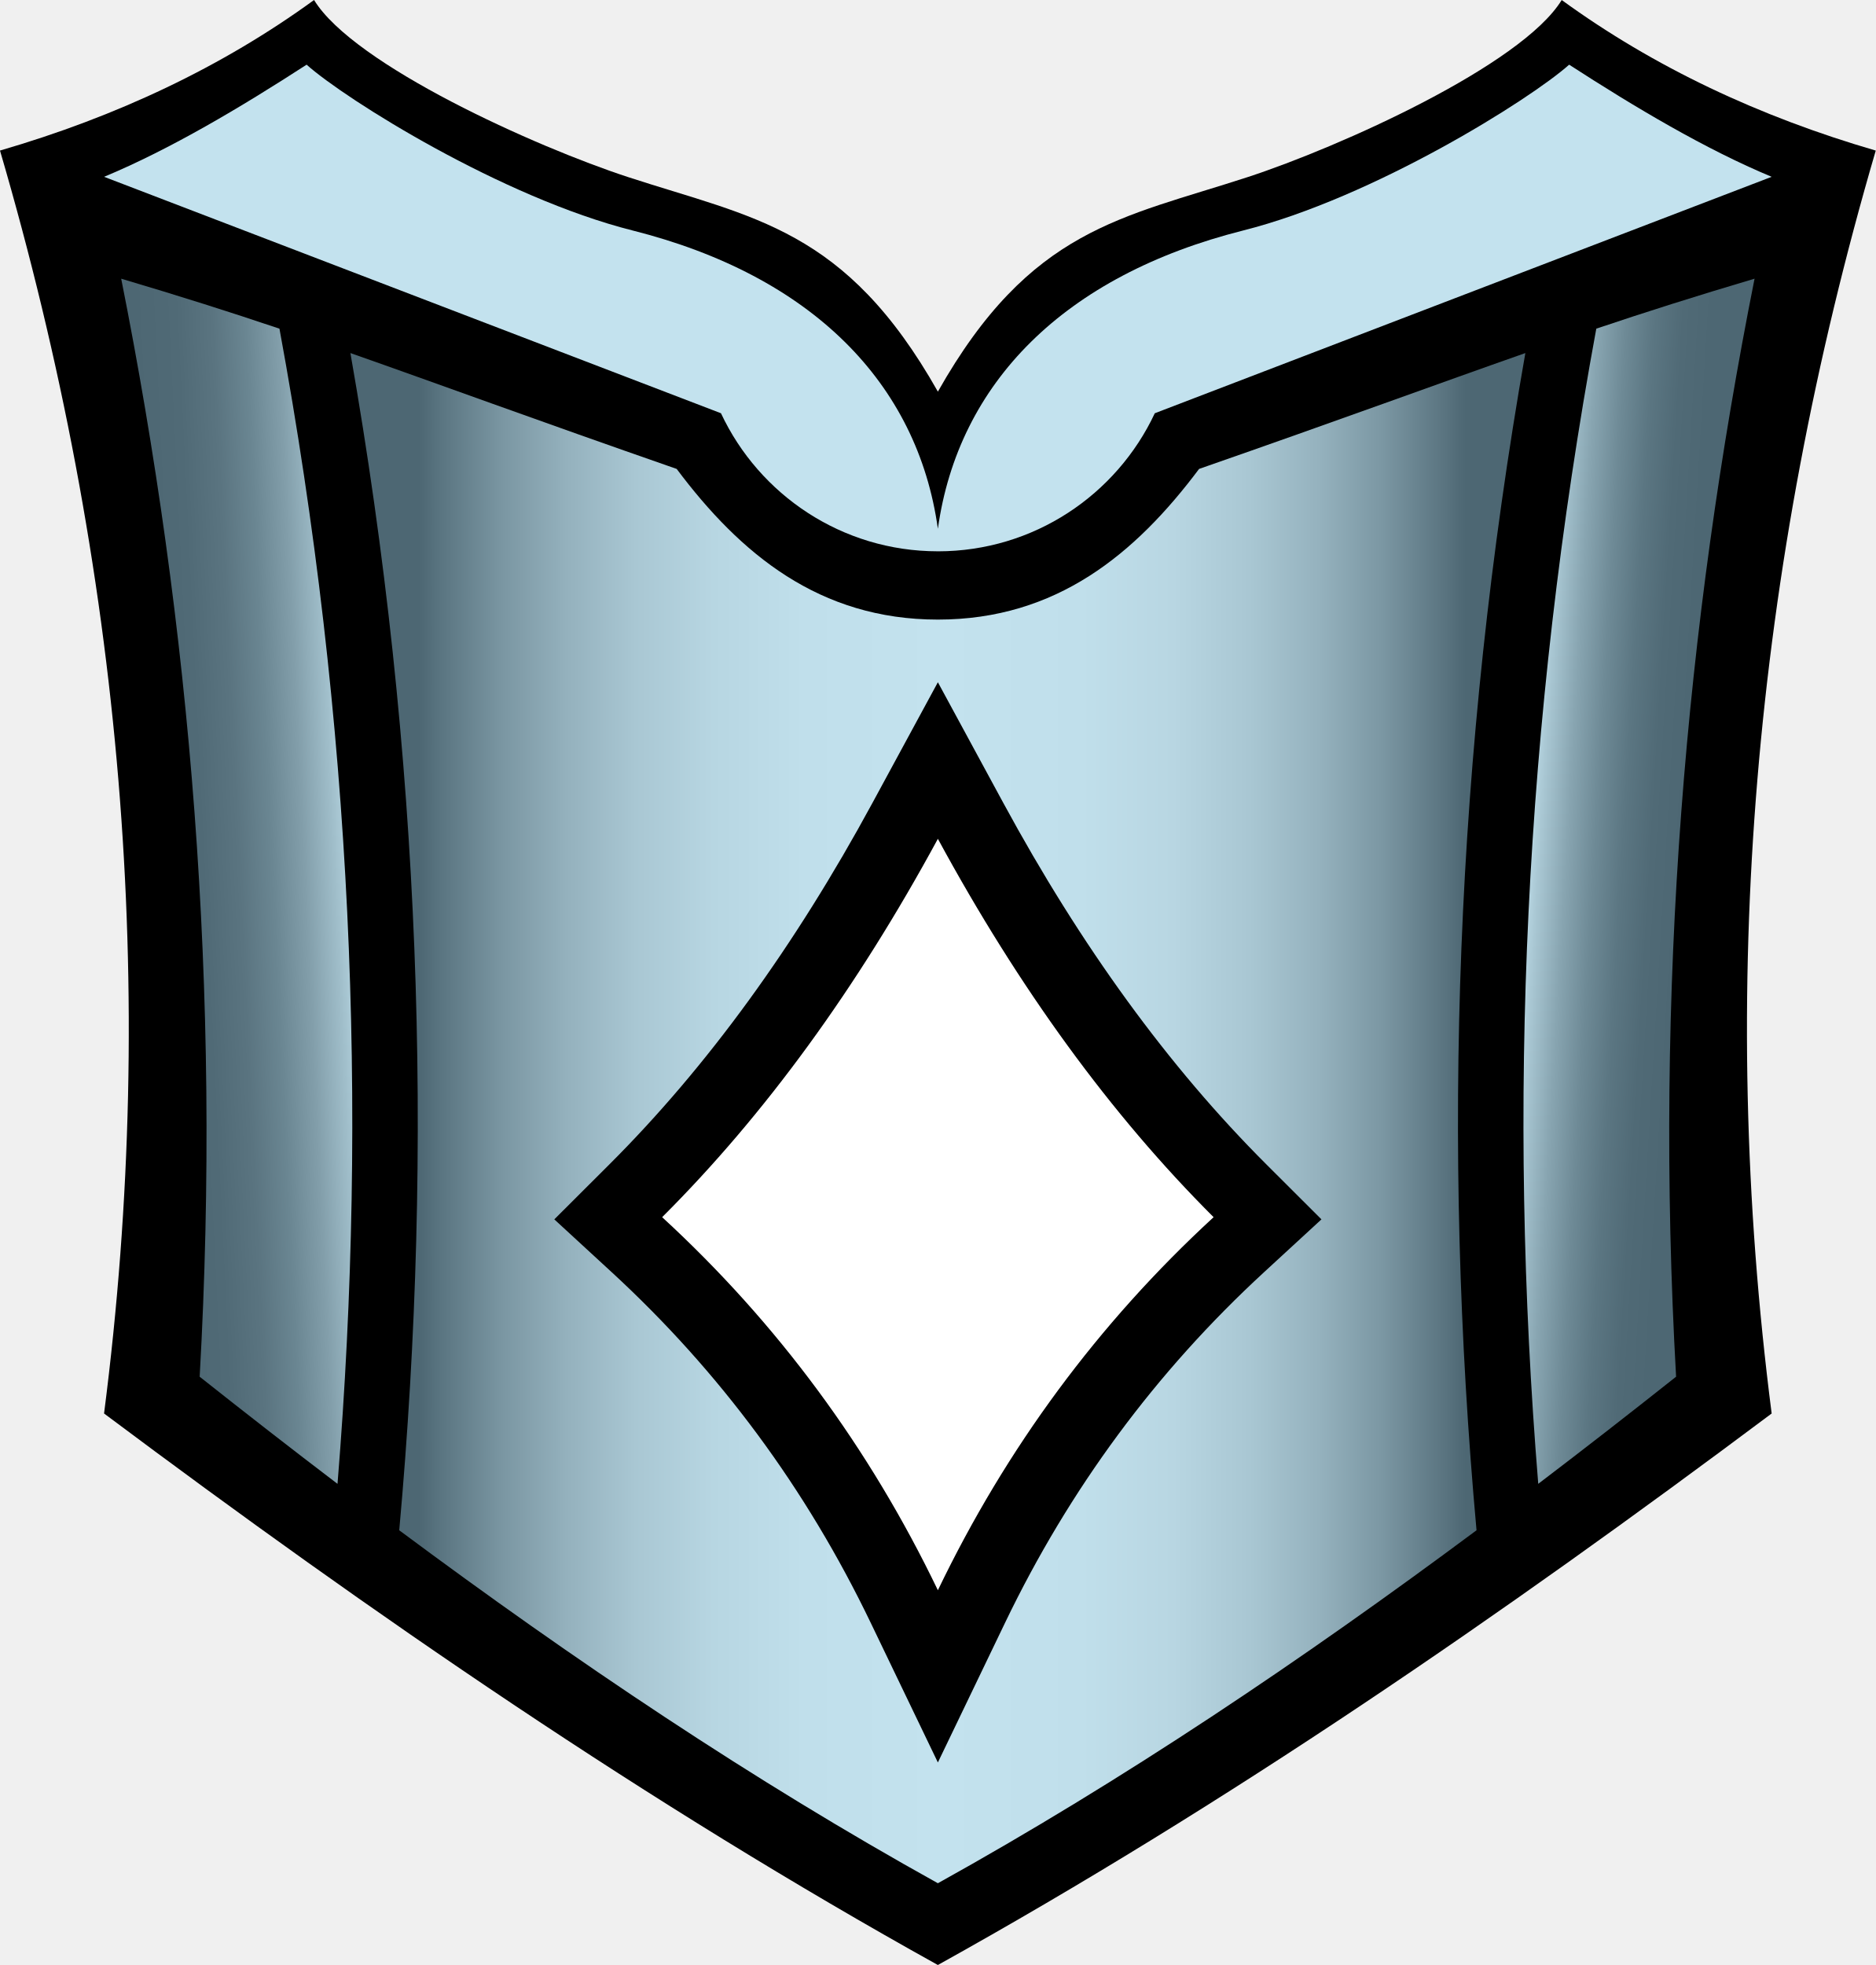
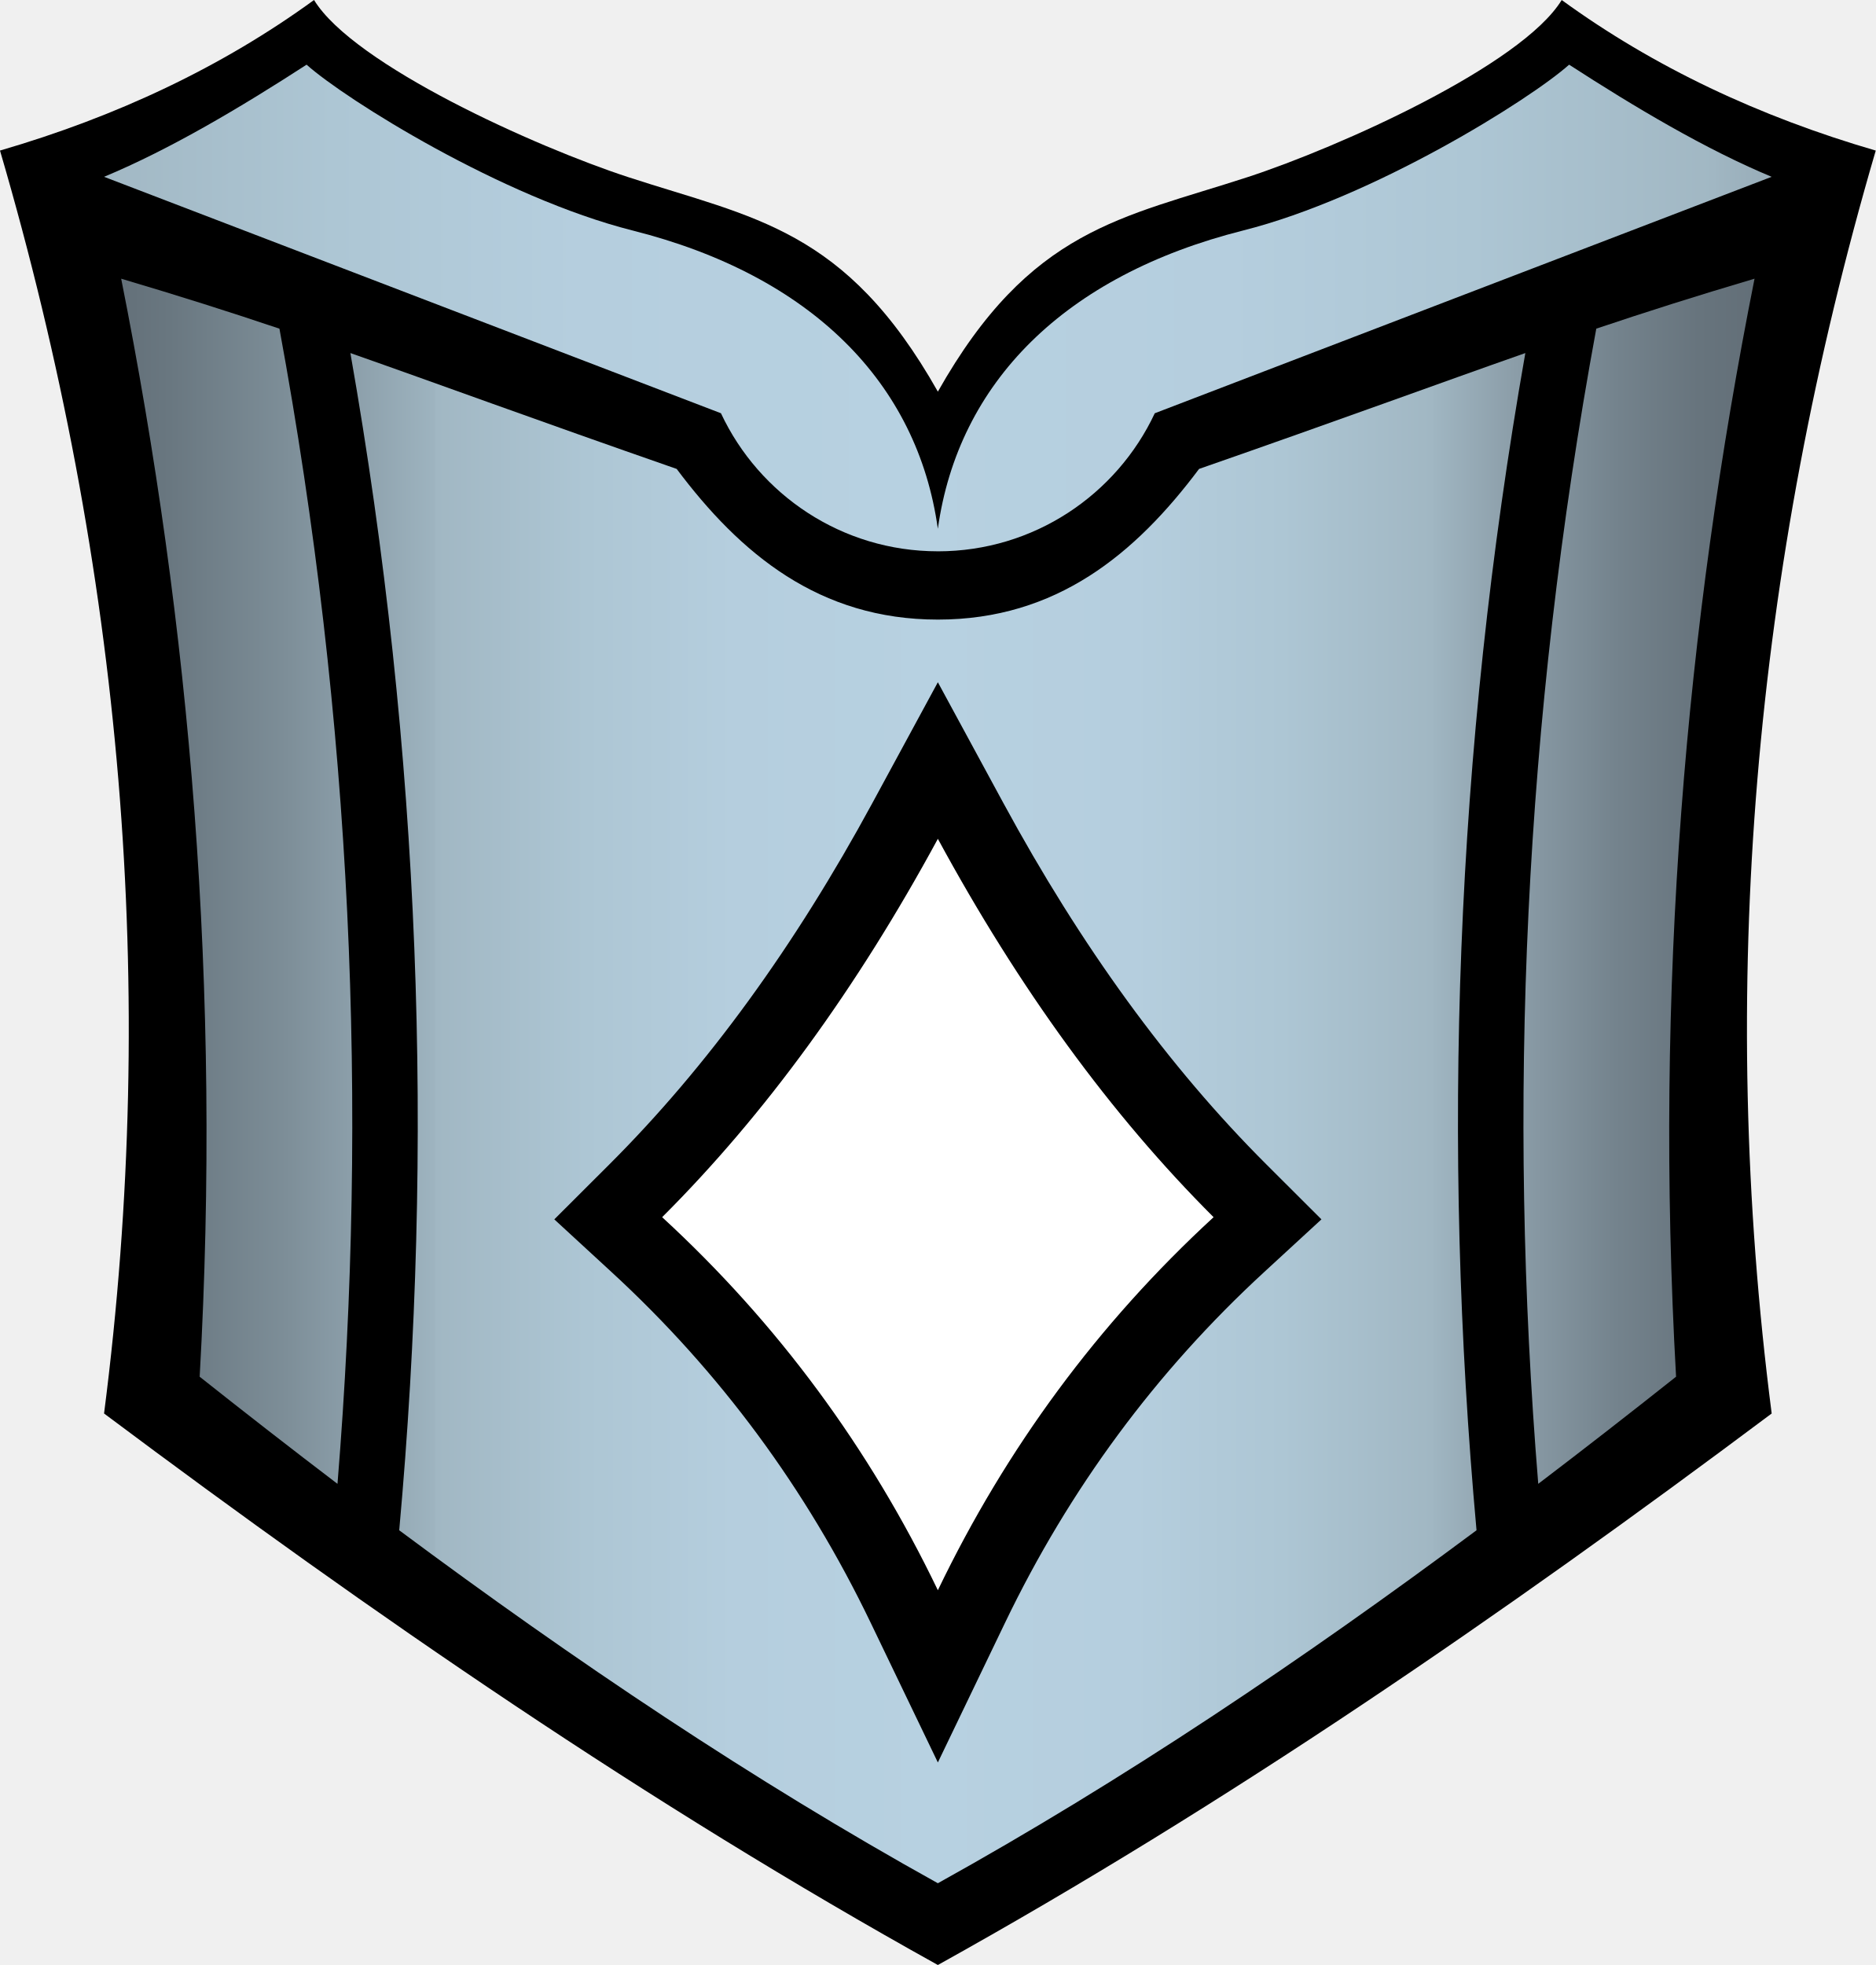
- <svg xmlns="http://www.w3.org/2000/svg" id="Layer_2" width="1031.06" height="1080.01" viewBox="0 0 1031.06 1080.01">
-   <defs>
-     <style>.cls-1{fill:url(#linear-gradient-2);}.cls-2{fill:#fff;}.cls-2,.cls-3,.cls-4,.cls-5,.cls-6{fill-rule:evenodd;}.cls-3{fill:url(#linear-gradient-3);}.cls-4{fill:#c3e2ee;}.cls-6{fill:url(#linear-gradient);}</style>
-     <linearGradient id="linear-gradient" x1="192.61" y1="614.56" x2="838.45" y2="614.56" gradientUnits="userSpaceOnUse">
-       <stop offset=".059" stop-color="#4d6773" />
-       <stop offset=".077" stop-color="#5a7581" />
-       <stop offset=".129" stop-color="#7a96a2" />
-       <stop offset=".184" stop-color="#94b1bd" />
-       <stop offset=".243" stop-color="#a9c7d3" />
-       <stop offset=".309" stop-color="#b7d6e2" />
-       <stop offset=".386" stop-color="#c0dfeb" />
-       <stop offset=".502" stop-color="#c3e2ee" />
-       <stop offset=".622" stop-color="#c0dfeb" />
-       <stop offset=".7" stop-color="#b8d6e2" />
-       <stop offset=".765" stop-color="#a9c7d3" />
-       <stop offset=".824" stop-color="#95b2be" />
-       <stop offset=".878" stop-color="#7b97a3" />
-       <stop offset=".928" stop-color="#5c7682" />
-       <stop offset=".949" stop-color="#4d6773" />
+ <svg xmlns="http://www.w3.org/2000/svg" xmlns:xlink="http://www.w3.org/1999/xlink" id="Layer_2" data-name="Layer 2" viewBox="0 0 1031.05 1080.01" version="1.1" width="1031.05" height="1080.01">
+   <defs id="defs17">
+     <style id="style1">
+       .cls-1, .cls-2, .cls-3, .cls-4 {
+         fill-rule: evenodd;
+         stroke-width: 0px;
+       }
+ 
+       .cls-2 {
+         fill: url(#linear-gradient);
+       }
+ 
+       .cls-3 {
+         fill: #fff;
+       }
+ 
+       .cls-4 {
+         fill: url(#linear-gradient-2);
+       }
+     </style>
+     <linearGradient id="linear-gradient" x1="-439.26" y1="1079.93" x2="-438.26" y2="1079.93" gradientTransform="matrix(916.64,0,0,-1035.08,402699.09,1118399.2)" gradientUnits="userSpaceOnUse">
+       <stop offset="0" stop-color="#626e77" id="stop1" />
+       <stop offset=".04" stop-color="#697780" id="stop2" />
+       <stop offset=".11" stop-color="#7d8e98" id="stop3" />
+       <stop offset=".2" stop-color="#9eb4c0" id="stop4" />
+       <stop offset=".2" stop-color="#a0b6c2" id="stop5" />
+       <stop offset=".2" stop-color="#a1b7c3" id="stop6" />
+       <stop offset=".29" stop-color="#adc6d4" id="stop7" />
+       <stop offset=".38" stop-color="#b5cede" id="stop8" />
+       <stop offset=".5" stop-color="#b7d1e1" id="stop9" />
+       <stop offset=".62" stop-color="#b5cede" id="stop10" />
+       <stop offset=".71" stop-color="#adc6d4" id="stop11" />
+       <stop offset=".8" stop-color="#a1b7c3" id="stop12" />
+       <stop offset=".8" stop-color="#a0b6c2" id="stop13" />
+       <stop offset=".85" stop-color="#8b9da8" id="stop14" />
+       <stop offset=".91" stop-color="#74838d" id="stop15" />
+       <stop offset=".96" stop-color="#67747d" id="stop16" />
+       <stop offset="1" stop-color="#626e77" id="stop17" />
    </linearGradient>
-     <linearGradient id="linear-gradient-2" x1="77.39" y1="486.759" x2="211.329" y2="480.2" gradientUnits="userSpaceOnUse">
-       <stop offset=".085" stop-color="#4d6773" />
-       <stop offset=".259" stop-color="#506a76" />
-       <stop offset=".406" stop-color="#5a7480" />
-       <stop offset=".542" stop-color="#6a8692" />
-       <stop offset=".673" stop-color="#829eaa" />
-       <stop offset=".798" stop-color="#a0beca" />
-       <stop offset=".912" stop-color="#c3e2ee" />
-     </linearGradient>
-     <linearGradient id="linear-gradient-3" x1="835.861" y1="480.23" x2="965.319" y2="487.974" gradientUnits="userSpaceOnUse">
-       <stop offset="0" stop-color="#c3e2ee" />
-       <stop offset=".072" stop-color="#aac8d4" />
-       <stop offset=".188" stop-color="#88a5b1" />
-       <stop offset=".306" stop-color="#6e8a96" />
-       <stop offset=".425" stop-color="#5b7682" />
-       <stop offset=".546" stop-color="#506a76" />
-       <stop offset=".67" stop-color="#4d6773" />
-     </linearGradient>
+     <linearGradient id="linear-gradient-2" y1="1080.21" y2="1080.21" gradientTransform="matrix(1482.79,0,0,-1482.79,651084.55,1601896)" xlink:href="#linear-gradient" />
+     <linearGradient xlink:href="#linear-gradient" id="linearGradient21" gradientUnits="userSpaceOnUse" gradientTransform="matrix(916.64,0,0,-1035.08,402699.09,1118399.2)" x1="-439.26" y1="1079.93" x2="-438.26" y2="1079.93" />
  </defs>
-   <g id="Layer_2-2">
-     <g id="Layer_1-2">
-       <g id="Mythic1">
-         <path id="path16" class="cls-5" d="M515.53,215.26c50.83-89.94,101.22-95.36,170.28-117.92C736.47,80.79,836.54,35.79,858.43.01c50.76,36.91,108.59,64.1,172.63,82.75-67.26,229.76-87.2,461.12-57.22,694.13-148.28,110.93-299.65,215.03-458.32,303.12-158.66-88.09-310.03-192.19-458.32-303.12C87.2,543.88,67.26,312.52,0,82.75,64.04,64.1,121.87,36.91,172.63,0c21.89,35.78,121.96,80.78,172.62,97.33,69.06,22.56,119.45,27.98,170.28,117.92h0v.01Z" />
-         <path class="cls-6" d="M515.53,1035.07c-101.64-56.42-199.85-122.42-296.08-193.99,19.14-211.24,11.94-426.64-26.84-647.03,47.9,16.81,100.16,36.1,179.34,63.68,34.93,46.62,78.34,82.81,143.58,82.81s108.65-36.19,143.58-82.81c79.18-27.59,131.44-46.87,179.34-63.68-38.78,220.39-45.98,435.79-26.84,647.03-96.23,71.57-194.44,137.57-296.08,193.99v-0Z" />
-         <path class="cls-1" d="M185.52,815.56c-25.38-19.3-50.62-38.95-75.77-58.88,12.01-213.16-5.21-413.04-43.13-603.5,32.41,9.6,60,18.38,86.99,27.47,39.88,216.25,48.82,427.63,31.91,634.92l-0-.01Z" />
-         <path class="cls-3" d="M845.54,815.56c-16.91-207.29-7.97-418.67,31.91-634.92,26.99-9.08,54.58-17.87,86.99-27.47-37.92,190.46-55.14,390.35-43.13,603.5-25.15,19.93-50.39,39.59-75.77,58.88h0l0.0.01Z" />
-         <path id="path18" class="cls-4" d="M515.5,303.01c-52.7-.01-98.21-31.08-119.2-75.88L57.22,97.18c36.25-15.08,75.07-38.17,111.31-61.63,21.49,19.14,107.53,73.07,179.23,91.14,98.29,24.79,156.58,83.72,167.77,163.94,11.2-80.22,69.48-139.15,167.77-163.94,71.7-18.07,157.74-72,179.23-91.14,36.24,23.46,75.06,46.55,111.31,61.63l-339.08,129.96c-20.99,44.8-66.49,75.86-119.2,75.88h-.07l.01-.01Z" />
-         <path id="path19" class="cls-5" d="M551.59,441.48c42.53,78.41,90.59,144.68,144.48,198.47l30.3,30.24-31.5,28.99c-59.6,54.86-107,119.12-142.37,192.64l-36.97,76.87-36.97-76.87c-35.36-73.51-82.76-137.77-142.37-192.64l-31.5-28.99,30.3-30.24c53.89-53.78,101.95-120.06,144.48-198.47l36.06-66.5,36.06,66.5Z" />
-         <path id="path20" class="cls-2" d="M515.53,461.04c44.58,82.19,95.06,151.57,151.56,207.95-63.46,58.4-113.92,126.79-151.56,205.04-37.64-78.25-88.1-146.64-151.56-205.04,56.5-56.38,106.98-125.76,151.56-207.95v0Z" />
-       </g>
-     </g>
+   <g id="Layer_1-2" data-name="Layer 1">
+     <path class="cls-1" d="M 515.52,215.26 C 566.35,125.32 616.74,119.9 685.81,97.34 736.47,80.79 836.54,35.79 858.43,0.01 c 50.76,36.91 108.58,64.1 172.62,82.75 -67.26,229.76 -87.2,461.12 -57.2,694.13 C 825.57,887.82 674.19,991.92 515.52,1080.01 356.87,991.92 205.49,887.82 57.2,776.89 87.19,543.88 67.26,312.52 0,82.75 64.03,64.1 121.86,36.91 172.62,0 c 21.89,35.78 121.96,80.78 172.62,97.33 69.06,22.56 119.46,27.98 170.28,117.92 v 0 z" id="path17" />
+     <path class="cls-2" d="M 515.52,1035.07 C 413.89,978.65 315.67,912.65 219.44,841.08 238.58,629.84 231.38,414.44 192.6,194.05 c 47.9,16.81 100.18,36.1 179.35,63.68 34.92,46.62 78.32,82.81 143.57,82.81 65.25,0 108.66,-36.19 143.58,-82.81 79.18,-27.59 131.44,-46.87 179.34,-63.68 -38.78,220.39 -45.98,435.79 -26.83,647.03 -96.23,71.57 -194.45,137.57 -296.09,193.99 z M 185.51,815.56 c -25.37,-19.3 -50.62,-38.95 -75.76,-58.88 12,-213.16 -5.22,-413.04 -43.14,-603.5 32.41,9.6 60,18.38 86.99,27.47 39.89,216.25 48.82,427.63 31.91,634.92 z m 660.03,0 c -16.92,-207.29 -7.98,-418.67 31.9,-634.92 26.99,-9.08 54.59,-17.87 86.99,-27.47 -37.92,190.46 -55.13,390.35 -43.13,603.5 -25.14,19.93 -50.39,39.59 -75.76,58.88 v 0 z" id="path18" style="fill:url(#linearGradient21)" />
+     <path class="cls-4" d="M 515.5,303.01 C 462.78,303 417.28,271.93 396.29,227.13 L 57.2,97.18 C 93.45,82.1 132.27,59.01 168.52,35.55 c 21.48,19.14 107.52,73.07 179.22,91.14 98.3,24.79 156.58,83.72 167.77,163.94 11.21,-80.22 69.48,-139.15 167.78,-163.94 71.7,-18.07 157.74,-72 179.22,-91.14 36.25,23.46 75.07,46.55 111.32,61.63 L 634.75,227.14 c -20.99,44.8 -66.5,75.86 -119.21,75.88 h -0.06 v 0 z" id="path19" style="fill:url(#linear-gradient-2)" />
+     <path class="cls-1" d="m 551.59,441.48 c 42.53,78.41 90.58,144.68 144.47,198.47 l 30.3,30.24 -31.5,28.99 c -59.6,54.86 -107,119.12 -142.37,192.64 l -36.97,76.87 -36.97,-76.87 C 443.19,818.31 395.8,754.05 336.18,699.18 l -31.49,-28.99 30.29,-30.24 C 388.87,586.17 436.93,519.89 479.46,441.48 l 36.06,-66.5 z" id="path20" />
+     <path class="cls-3" d="M 515.52,461.04 C 560.1,543.23 610.6,612.61 667.08,668.99 603.62,727.39 553.16,795.78 515.52,874.03 477.89,795.78 427.42,727.39 363.97,668.99 420.45,612.61 470.95,543.23 515.52,461.04 Z" id="path21" />
  </g>
</svg>
